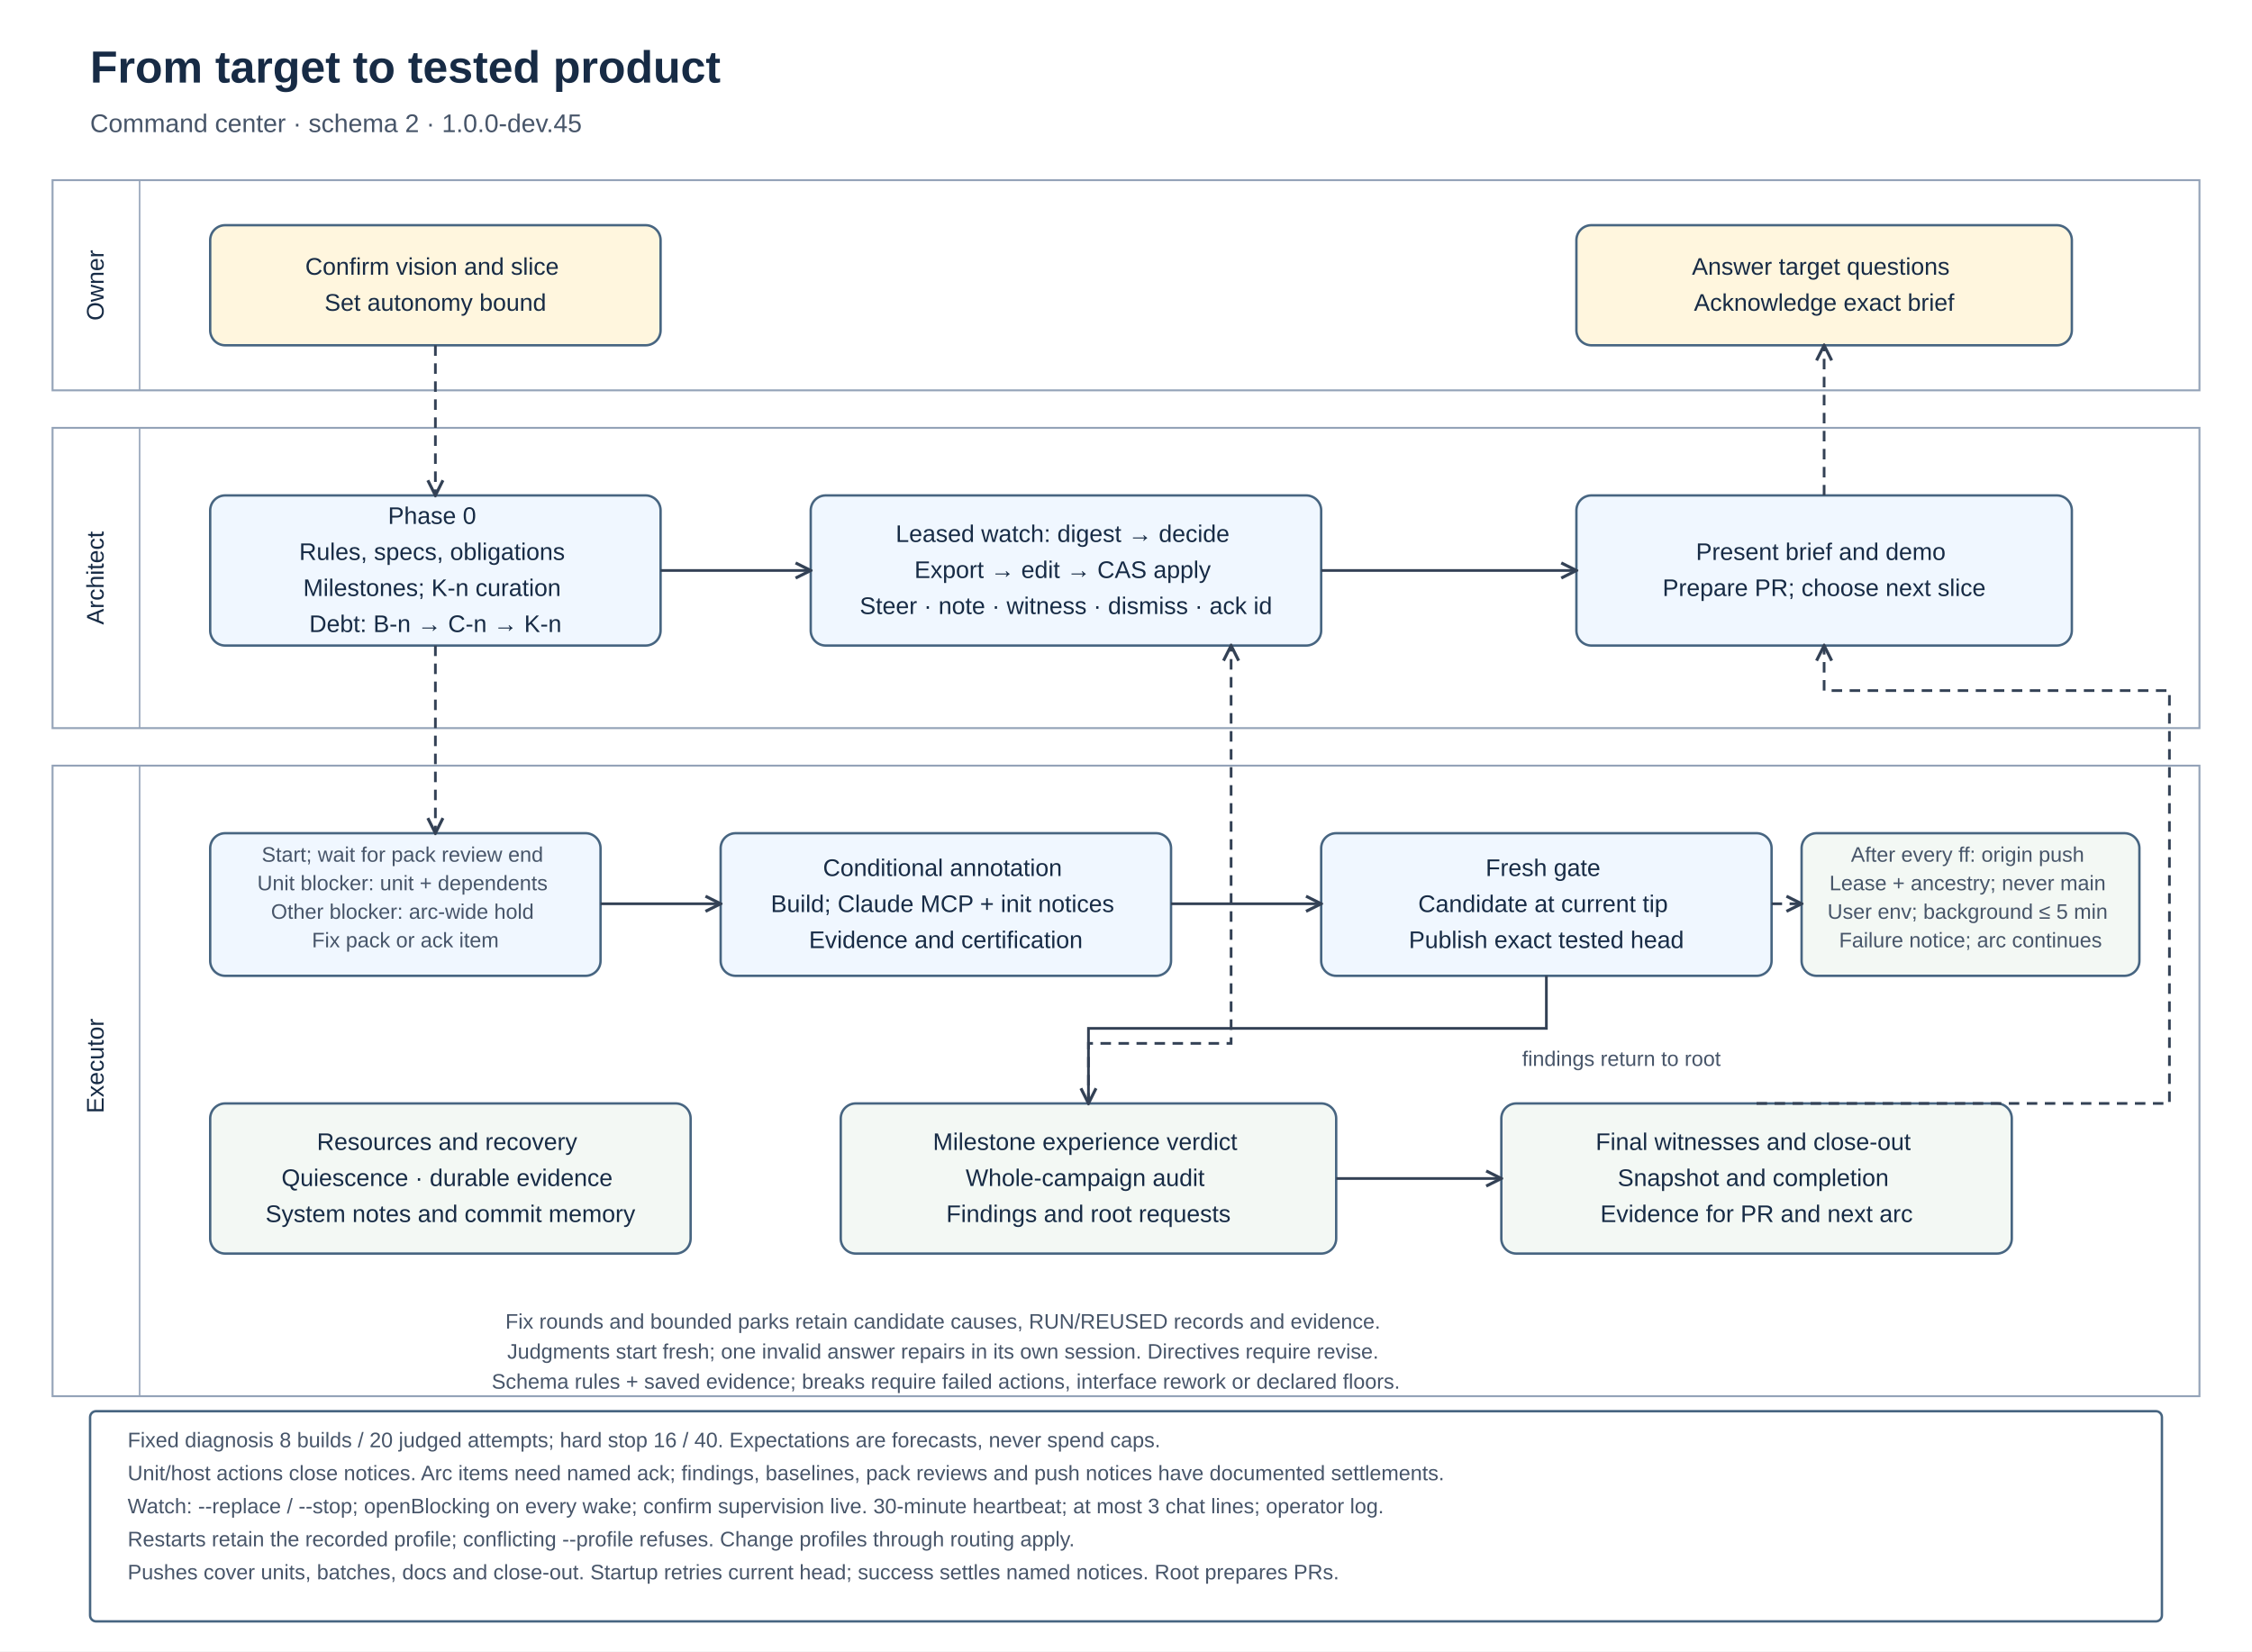
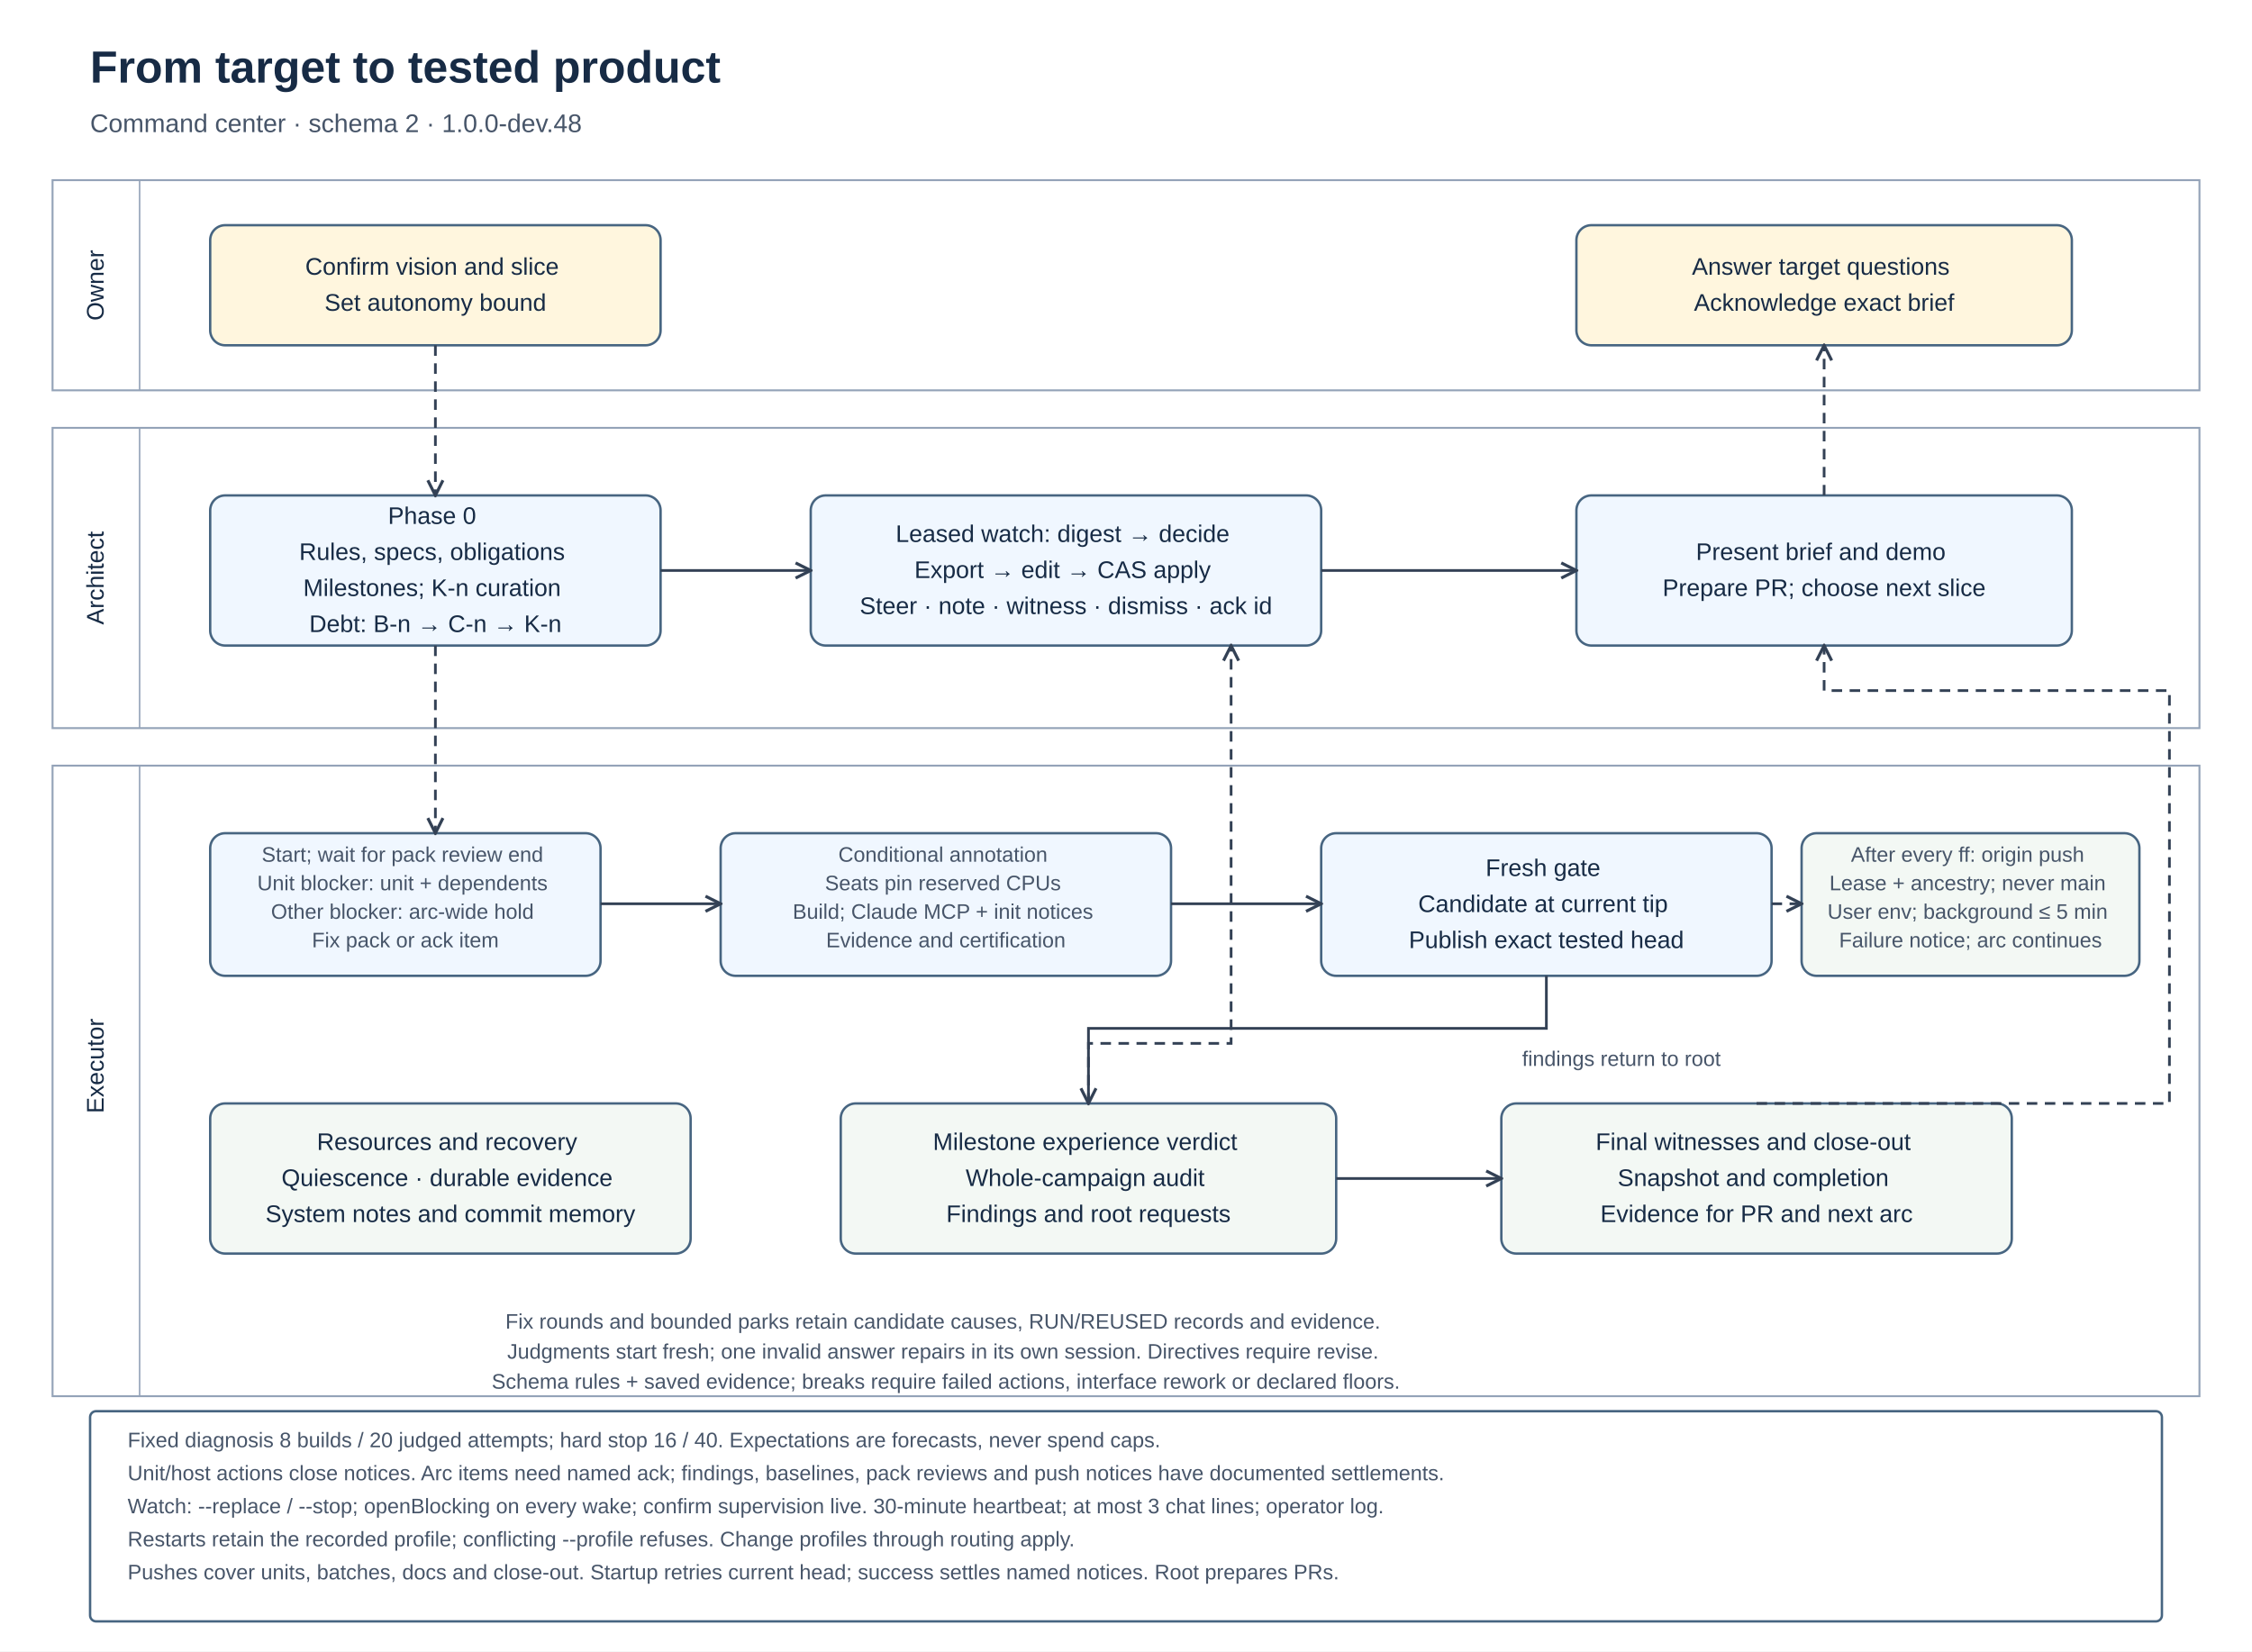
<svg xmlns="http://www.w3.org/2000/svg" width="1500" height="1100" viewBox="0 0 1500 1100" role="img" aria-labelledby="title desc">
  <defs>
    <marker id="arrow" viewBox="0 0 10 10" refX="9" refY="5" markerWidth="7" markerHeight="7" orient="auto-start-reverse">
      <path d="M 1 1 L 9 5 L 1 9" fill="none" stroke="#334155" stroke-width="1.6" />
    </marker>
  </defs>
  <style>text{font-family:Arial,Helvetica,sans-serif;fill:#172b45} .title{font-size:30px;font-weight:700}.sub{font-size:17px;fill:#475569}.label{font-size:16px}.small{font-size:14px;fill:#475569}.task{stroke:#476581;stroke-width:1.6}.edge{fill:none;stroke:#334155;stroke-width:1.8;marker-end:url(#arrow)}.msg{stroke-dasharray:7 5}.pool{fill:#fff;stroke:#94a3b8;stroke-width:1.3}</style>
  <rect width="1500" height="1100" fill="#fff" />
  <text x="60" y="55" class="title" text-anchor="start">
    <tspan x="60" dy="0">From target to tested product</tspan>
  </text>
  <text x="60" y="88" class="sub" text-anchor="start">
-     <tspan x="60" dy="0">Command center · schema 2 · 1.0.0-dev.45</tspan>
+     <tspan x="60" dy="0">Command center · schema 2 · 1.0.0-dev.48</tspan>
  </text>
  <rect x="35" y="120" width="1430" height="140" class="pool" />
  <path d="M93 120V260" stroke="#94a3b8" />
  <text transform="translate(69 190.0) rotate(-90)" text-anchor="middle" class="label">Owner</text>
  <rect x="35" y="285" width="1430" height="200" class="pool" />
  <path d="M93 285V485" stroke="#94a3b8" />
  <text transform="translate(69 385.0) rotate(-90)" text-anchor="middle" class="label">Architect</text>
  <rect x="35" y="510" width="1430" height="420" class="pool" />
  <path d="M93 510V930" stroke="#94a3b8" />
  <text transform="translate(69 710.0) rotate(-90)" text-anchor="middle" class="label">Executor</text>
  <rect x="140" y="150" width="300" height="80" rx="10" fill="#fff6de" class="task" />
  <text x="290.0" y="183.0" class="label" text-anchor="middle">
    <tspan x="290.0" dy="0">Confirm vision and slice</tspan>
    <tspan x="290.0" dy="24">Set autonomy bound</tspan>
  </text>
  <rect x="1050" y="150" width="330" height="80" rx="10" fill="#fff6de" class="task" />
  <text x="1215.0" y="183.0" class="label" text-anchor="middle">
    <tspan x="1215.0" dy="0">Answer target questions</tspan>
    <tspan x="1215.0" dy="24">Acknowledge exact brief</tspan>
  </text>
  <rect x="140" y="330" width="300" height="100" rx="10" fill="#f0f7ff" class="task" />
  <text x="290.0" y="349.0" class="label" text-anchor="middle">
    <tspan x="290.0" dy="0">Phase 0</tspan>
    <tspan x="290.0" dy="24">Rules, specs, obligations</tspan>
    <tspan x="290.0" dy="24">Milestones; K-n curation</tspan>
    <tspan x="290.0" dy="24">Debt: B-n → C-n → K-n</tspan>
  </text>
  <rect x="540" y="330" width="340" height="100" rx="10" fill="#f0f7ff" class="task" />
  <text x="710.0" y="361.0" class="label" text-anchor="middle">
    <tspan x="710.0" dy="0">Leased watch: digest → decide</tspan>
    <tspan x="710.0" dy="24">Export → edit → CAS apply</tspan>
    <tspan x="710.0" dy="24">Steer · note · witness · dismiss · ack id</tspan>
  </text>
  <rect x="1050" y="330" width="330" height="100" rx="10" fill="#f0f7ff" class="task" />
  <text x="1215.0" y="373.0" class="label" text-anchor="middle">
    <tspan x="1215.0" dy="0">Present brief and demo</tspan>
    <tspan x="1215.0" dy="24">Prepare PR; choose next slice</tspan>
  </text>
  <polyline points="290,230 290,330" class="edge msg" />
  <polyline points="1215,330 1215,230" class="edge msg" />
  <polyline points="440,380 540,380" class="edge" />
  <polyline points="880,380 1050,380" class="edge" />
  <rect x="140" y="555" width="260" height="95" rx="10" fill="#f0f7ff" class="task" />
  <text x="270.0" y="574" class="small" text-anchor="middle">
    <tspan x="270.0" dy="0">Start; wait for pack review end</tspan>
    <tspan x="270.0" dy="19">Unit blocker: unit + dependents</tspan>
    <tspan x="270.0" dy="19">Other blocker: arc-wide hold</tspan>
    <tspan x="270.0" dy="19">Fix pack or ack item</tspan>
  </text>
  <rect x="480" y="555" width="300" height="95" rx="10" fill="#f0f7ff" class="task" />
-   <text x="630.0" y="583.5" class="label" text-anchor="middle">
+   <text x="630.0" y="574" class="small" text-anchor="middle">
    <tspan x="630.0" dy="0">Conditional annotation</tspan>
-     <tspan x="630.0" dy="24">Build; Claude MCP + init notices</tspan>
-     <tspan x="630.0" dy="24">Evidence and certification</tspan>
+     <tspan x="630.0" dy="19">Seats pin reserved CPUs</tspan>
+     <tspan x="630.0" dy="19">Build; Claude MCP + init notices</tspan>
+     <tspan x="630.0" dy="19">Evidence and certification</tspan>
  </text>
  <rect x="880" y="555" width="300" height="95" rx="10" fill="#f0f7ff" class="task" />
  <text x="1030.0" y="583.5" class="label" text-anchor="middle">
    <tspan x="1030.0" dy="0">Fresh gate</tspan>
    <tspan x="1030.0" dy="24">Candidate at current tip</tspan>
    <tspan x="1030.0" dy="24">Publish exact tested head</tspan>
  </text>
  <rect x="1200" y="555" width="225" height="95" rx="10" fill="#f3f8f4" class="task" />
  <text x="1312.5" y="574" class="small" text-anchor="middle">
    <tspan x="1312.5" dy="0">After every ff: origin push</tspan>
    <tspan x="1312.5" dy="19">Lease + ancestry; never main</tspan>
    <tspan x="1312.5" dy="19">User env; background ≤ 5 min</tspan>
    <tspan x="1312.5" dy="19">Failure notice; arc continues</tspan>
  </text>
  <polyline points="1180,602 1200,602" class="edge msg" />
  <polyline points="290,430 290,555" class="edge msg" />
  <polyline points="400,602 480,602" class="edge" />
  <polyline points="780,602 880,602" class="edge" />
  <rect x="140" y="735" width="320" height="100" rx="10" fill="#f3f8f4" class="task" />
  <text x="300.0" y="766.0" class="label" text-anchor="middle">
    <tspan x="300.0" dy="0">Resources and recovery</tspan>
    <tspan x="300.0" dy="24">Quiescence · durable evidence</tspan>
    <tspan x="300.0" dy="24">System notes and commit memory</tspan>
  </text>
  <rect x="560" y="735" width="330" height="100" rx="10" fill="#f3f8f4" class="task" />
  <text x="725.0" y="766.0" class="label" text-anchor="middle">
    <tspan x="725.0" dy="0">Milestone experience verdict</tspan>
    <tspan x="725.0" dy="24">Whole-campaign audit</tspan>
    <tspan x="725.0" dy="24">Findings and root requests</tspan>
  </text>
  <rect x="1000" y="735" width="340" height="100" rx="10" fill="#f3f8f4" class="task" />
  <text x="1170.0" y="766.0" class="label" text-anchor="middle">
    <tspan x="1170.0" dy="0">Final witnesses and close-out</tspan>
    <tspan x="1170.0" dy="24">Snapshot and completion</tspan>
    <tspan x="1170.0" dy="24">Evidence for PR and next arc</tspan>
  </text>
  <polyline points="1030,650 1030,685 725,685 725,735" class="edge" />
  <polyline points="890,785 1000,785" class="edge" />
  <polyline points="1170,735 1445,735 1445,460 1215,460 1215,430" class="edge msg" />
  <polyline points="725,735 725,695 820,695 820,430" class="edge msg" />
  <text x="1080" y="710" class="small" text-anchor="middle">
    <tspan x="1080" dy="0">findings return to root</tspan>
  </text>
  <text x="630" y="885" class="small" text-anchor="middle">
    <tspan x="630" dy="0">Fix rounds and bounded parks retain candidate causes, RUN/REUSED records and evidence.</tspan>
    <tspan x="630" dy="20">Judgments start fresh; one invalid answer repairs in its own session. Directives require revise.</tspan>
    <tspan x="630" dy="20">Schema rules + saved evidence; breaks require failed actions, interface rework or declared floors.</tspan>
  </text>
  <rect x="60" y="940" width="1380" height="140" rx="4" fill="#fff" class="task" />
  <text x="85" y="964" class="small" text-anchor="start">
    <tspan x="85" dy="0">Fixed diagnosis 8 builds / 20 judged attempts; hard stop 16 / 40. Expectations are forecasts, never spend caps.</tspan>
    <tspan x="85" dy="22">Unit/host actions close notices. Arc items need named ack; findings, baselines, pack reviews and push notices have documented settlements.</tspan>
    <tspan x="85" dy="22">Watch: --replace / --stop; openBlocking on every wake; confirm supervision live. 30-minute heartbeat; at most 3 chat lines; operator log.</tspan>
    <tspan x="85" dy="22">Restarts retain the recorded profile; conflicting --profile refuses. Change profiles through routing apply.</tspan>
    <tspan x="85" dy="22">Pushes cover units, batches, docs and close-out. Startup retries current head; success settles named notices. Root prepares PRs.</tspan>
  </text>
</svg>
